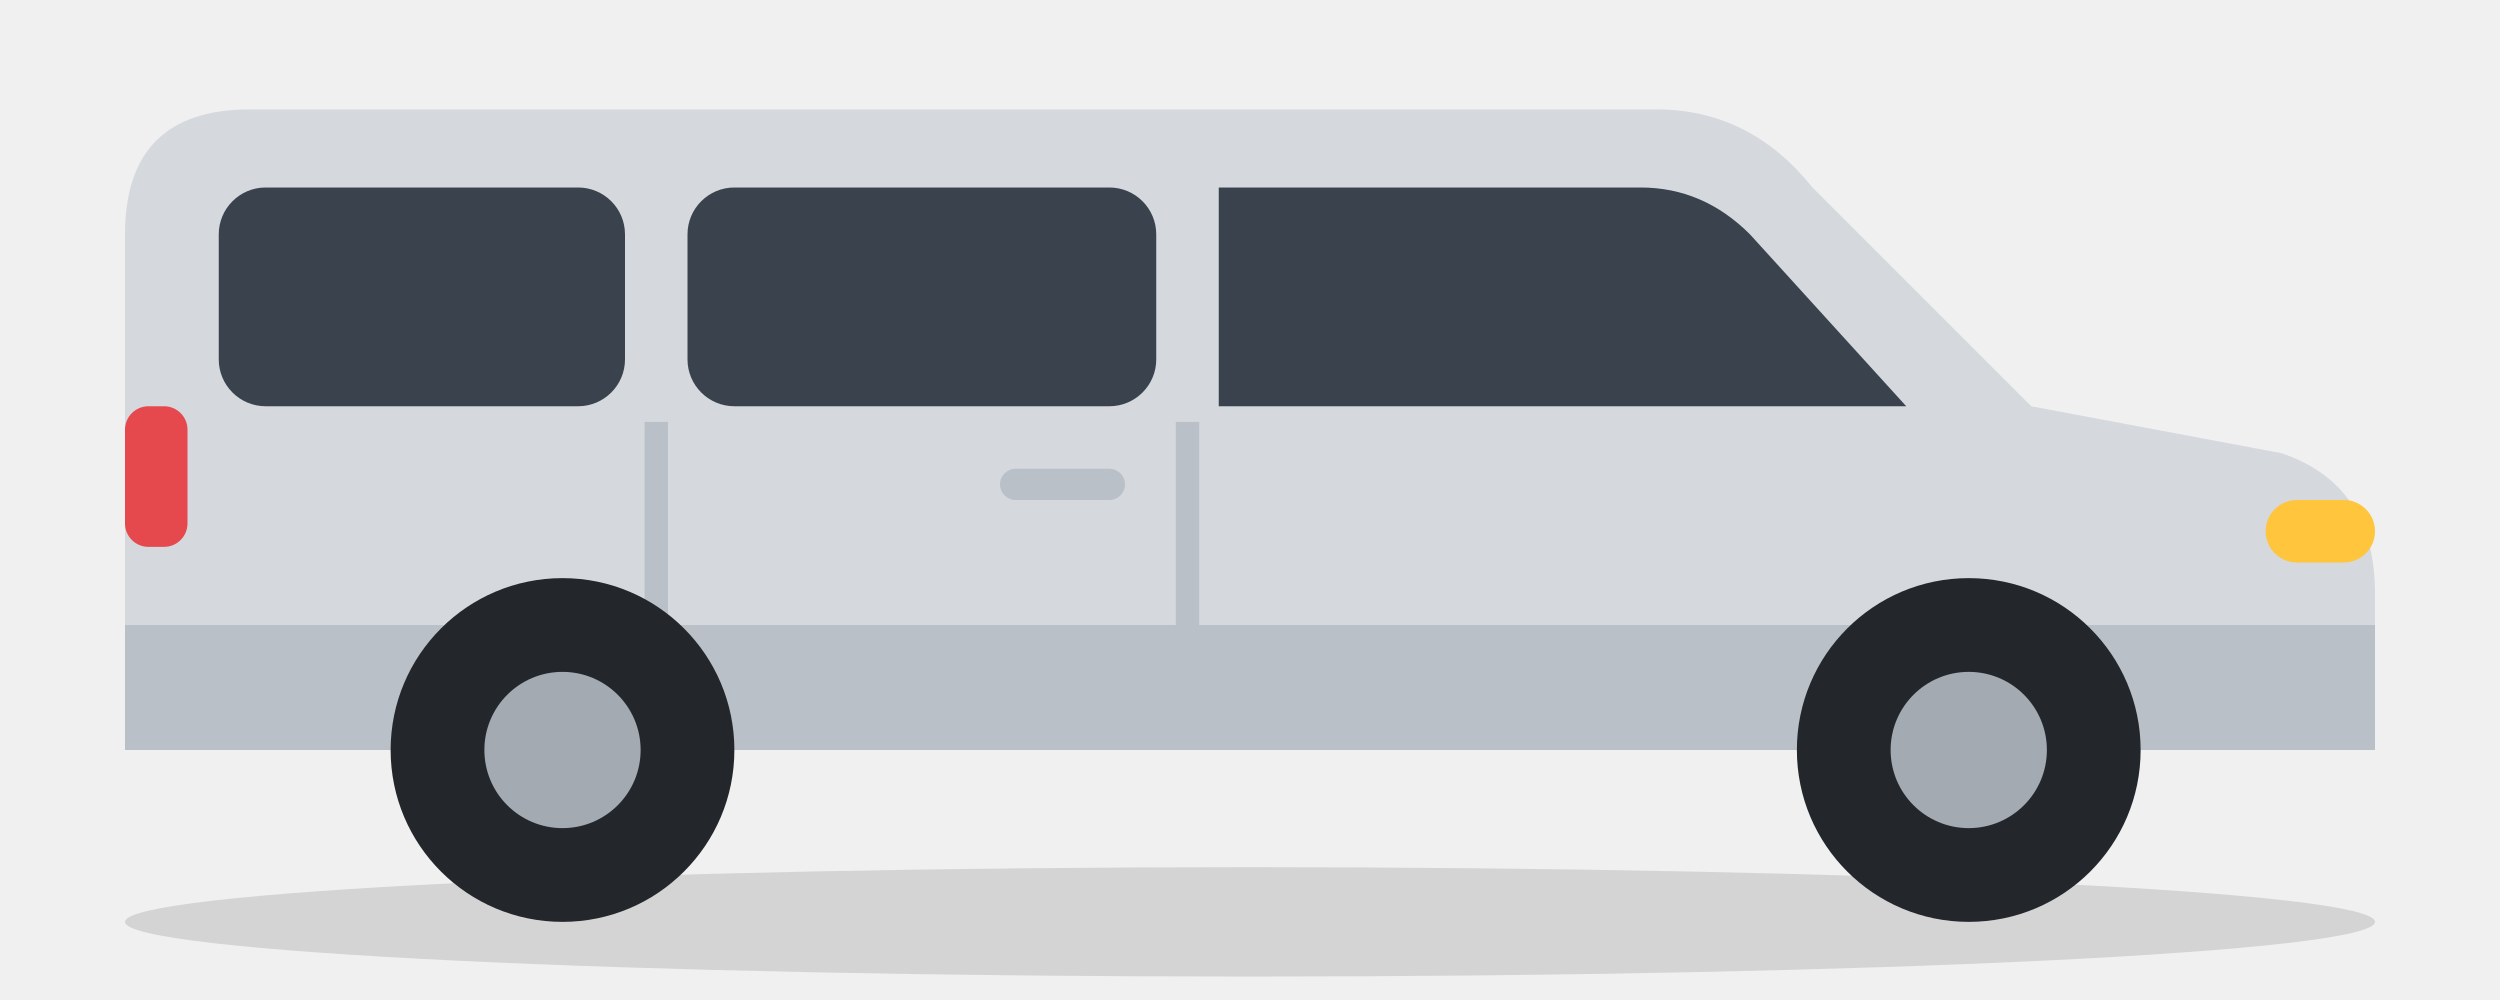
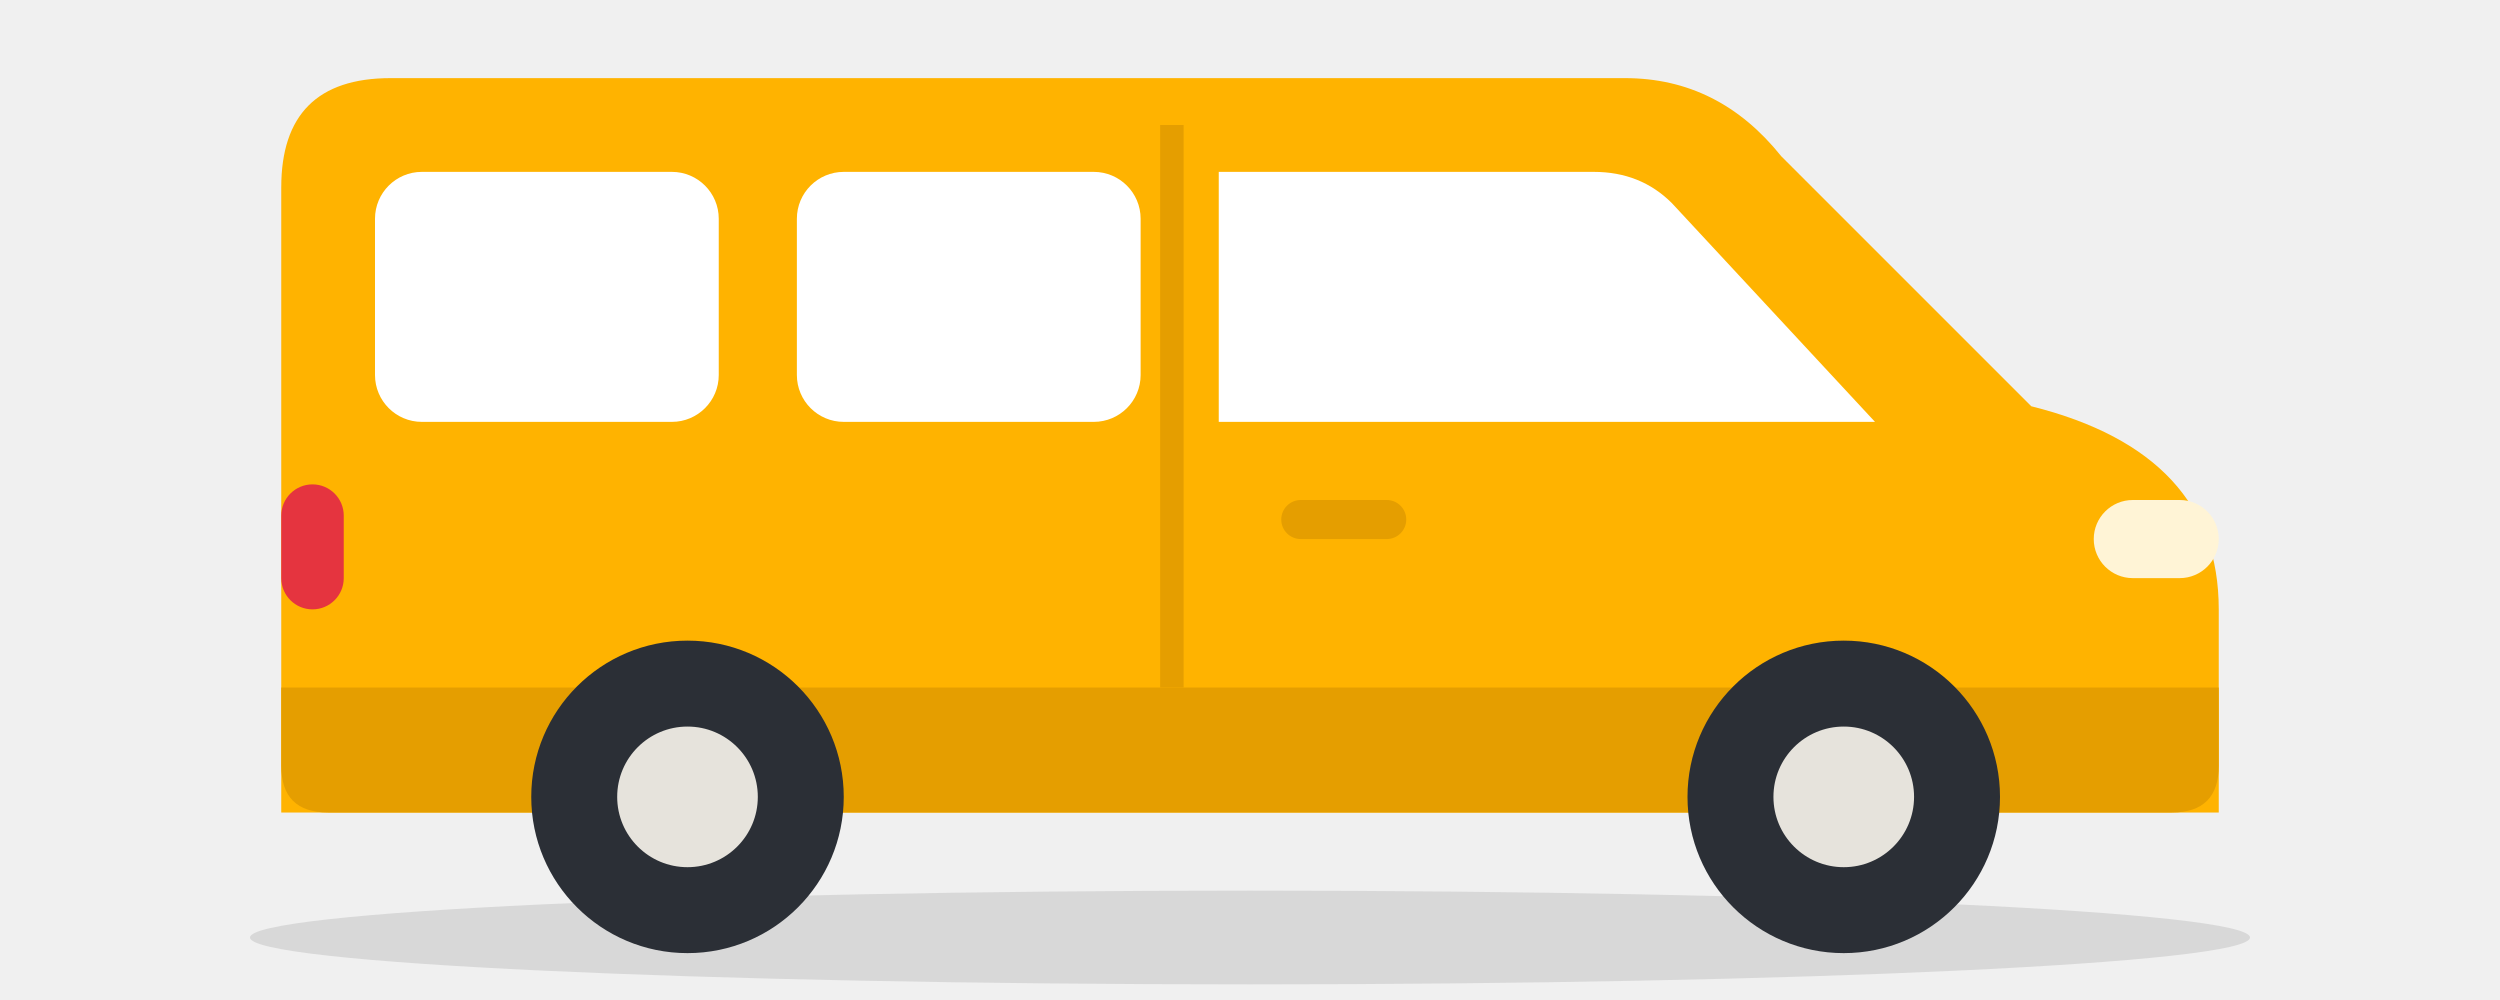
<svg xmlns="http://www.w3.org/2000/svg" viewBox="0 0 160 64" width="160" height="64">
-   <ellipse cx="80" cy="59" rx="72" ry="3.5" fill="#000000" fill-opacity="0.12" />
-   <path d="M8 48 L8 15 Q8 7 16 7 L106 7 Q112 7 116 12 L130 26 L146 29 Q152 31 152 38 L152 48 Z" fill="#D5D9DE" />
-   <rect x="8" y="40" width="144" height="8" fill="#BAC0C7" />
-   <rect x="14" y="12" width="26" height="14" rx="3" fill="#3A434D" />
-   <rect x="44" y="12" width="30" height="14" rx="3" fill="#3A434D" />
-   <path d="M78 12 L105 12 Q109 12 112 15 L122 26 L78 26 Z" fill="#3A434D" />
-   <path d="M76 27 L76 44" stroke="#BAC0C7" stroke-width="1.5" />
-   <path d="M42 27 L42 44" stroke="#BAC0C7" stroke-width="1.5" />
-   <rect x="64" y="30" width="8" height="2" rx="1" fill="#BAC0C7" />
-   <rect x="145" y="32" width="7" height="4" rx="2" fill="#FFC53D" />
-   <rect x="8" y="26" width="4" height="9" rx="1.5" fill="#E5484D" />
-   <circle cx="36" cy="48" r="11" fill="#23272C" />
-   <circle cx="36" cy="48" r="5" fill="#A3AAB2" />
-   <circle cx="126" cy="48" r="11" fill="#23272C" />
-   <circle cx="126" cy="48" r="5" fill="#A3AAB2" />
+   <ellipse cx="80" cy="60" rx="64" ry="3" fill="#000000" fill-opacity="0.10" />
+   <path d="M18 52 L18 12 Q18 5 25 5 L104 5 Q110 5 114 10 L130 26 Q142 29 142 39 L142 52 Z" fill="#FFB300" />
+   <path d="M18 44 L142 44 L142 49 Q142 52 139 52 L21 52 Q18 52 18 49 Z" fill="#E59E00" />
+   <rect x="24" y="11" width="22" height="16" rx="3" fill="#FFFFFF" />
+   <rect x="51" y="11" width="22" height="16" rx="3" fill="#FFFFFF" />
+   <path d="M78 11 L102 11 Q105 11 107 13 L120 27 L78 27 Z" fill="#FFFFFF" />
+   <path d="M75 8 L75 44" stroke="#E59E00" stroke-width="1.5" />
+   <rect x="82" y="32" width="8" height="2.5" rx="1.25" fill="#E59E00" />
+   <rect x="134" y="32" width="8" height="5" rx="2.5" fill="#FFF4D6" />
+   <rect x="18" y="31" width="4" height="8" rx="2" fill="#E5343F" />
+   <circle cx="44" cy="51" r="10" fill="#2B2F36" />
+   <circle cx="44" cy="51" r="4.5" fill="#E6E3DC" />
+   <circle cx="118" cy="51" r="10" fill="#2B2F36" />
+   <circle cx="118" cy="51" r="4.5" fill="#E6E3DC" />
</svg>
